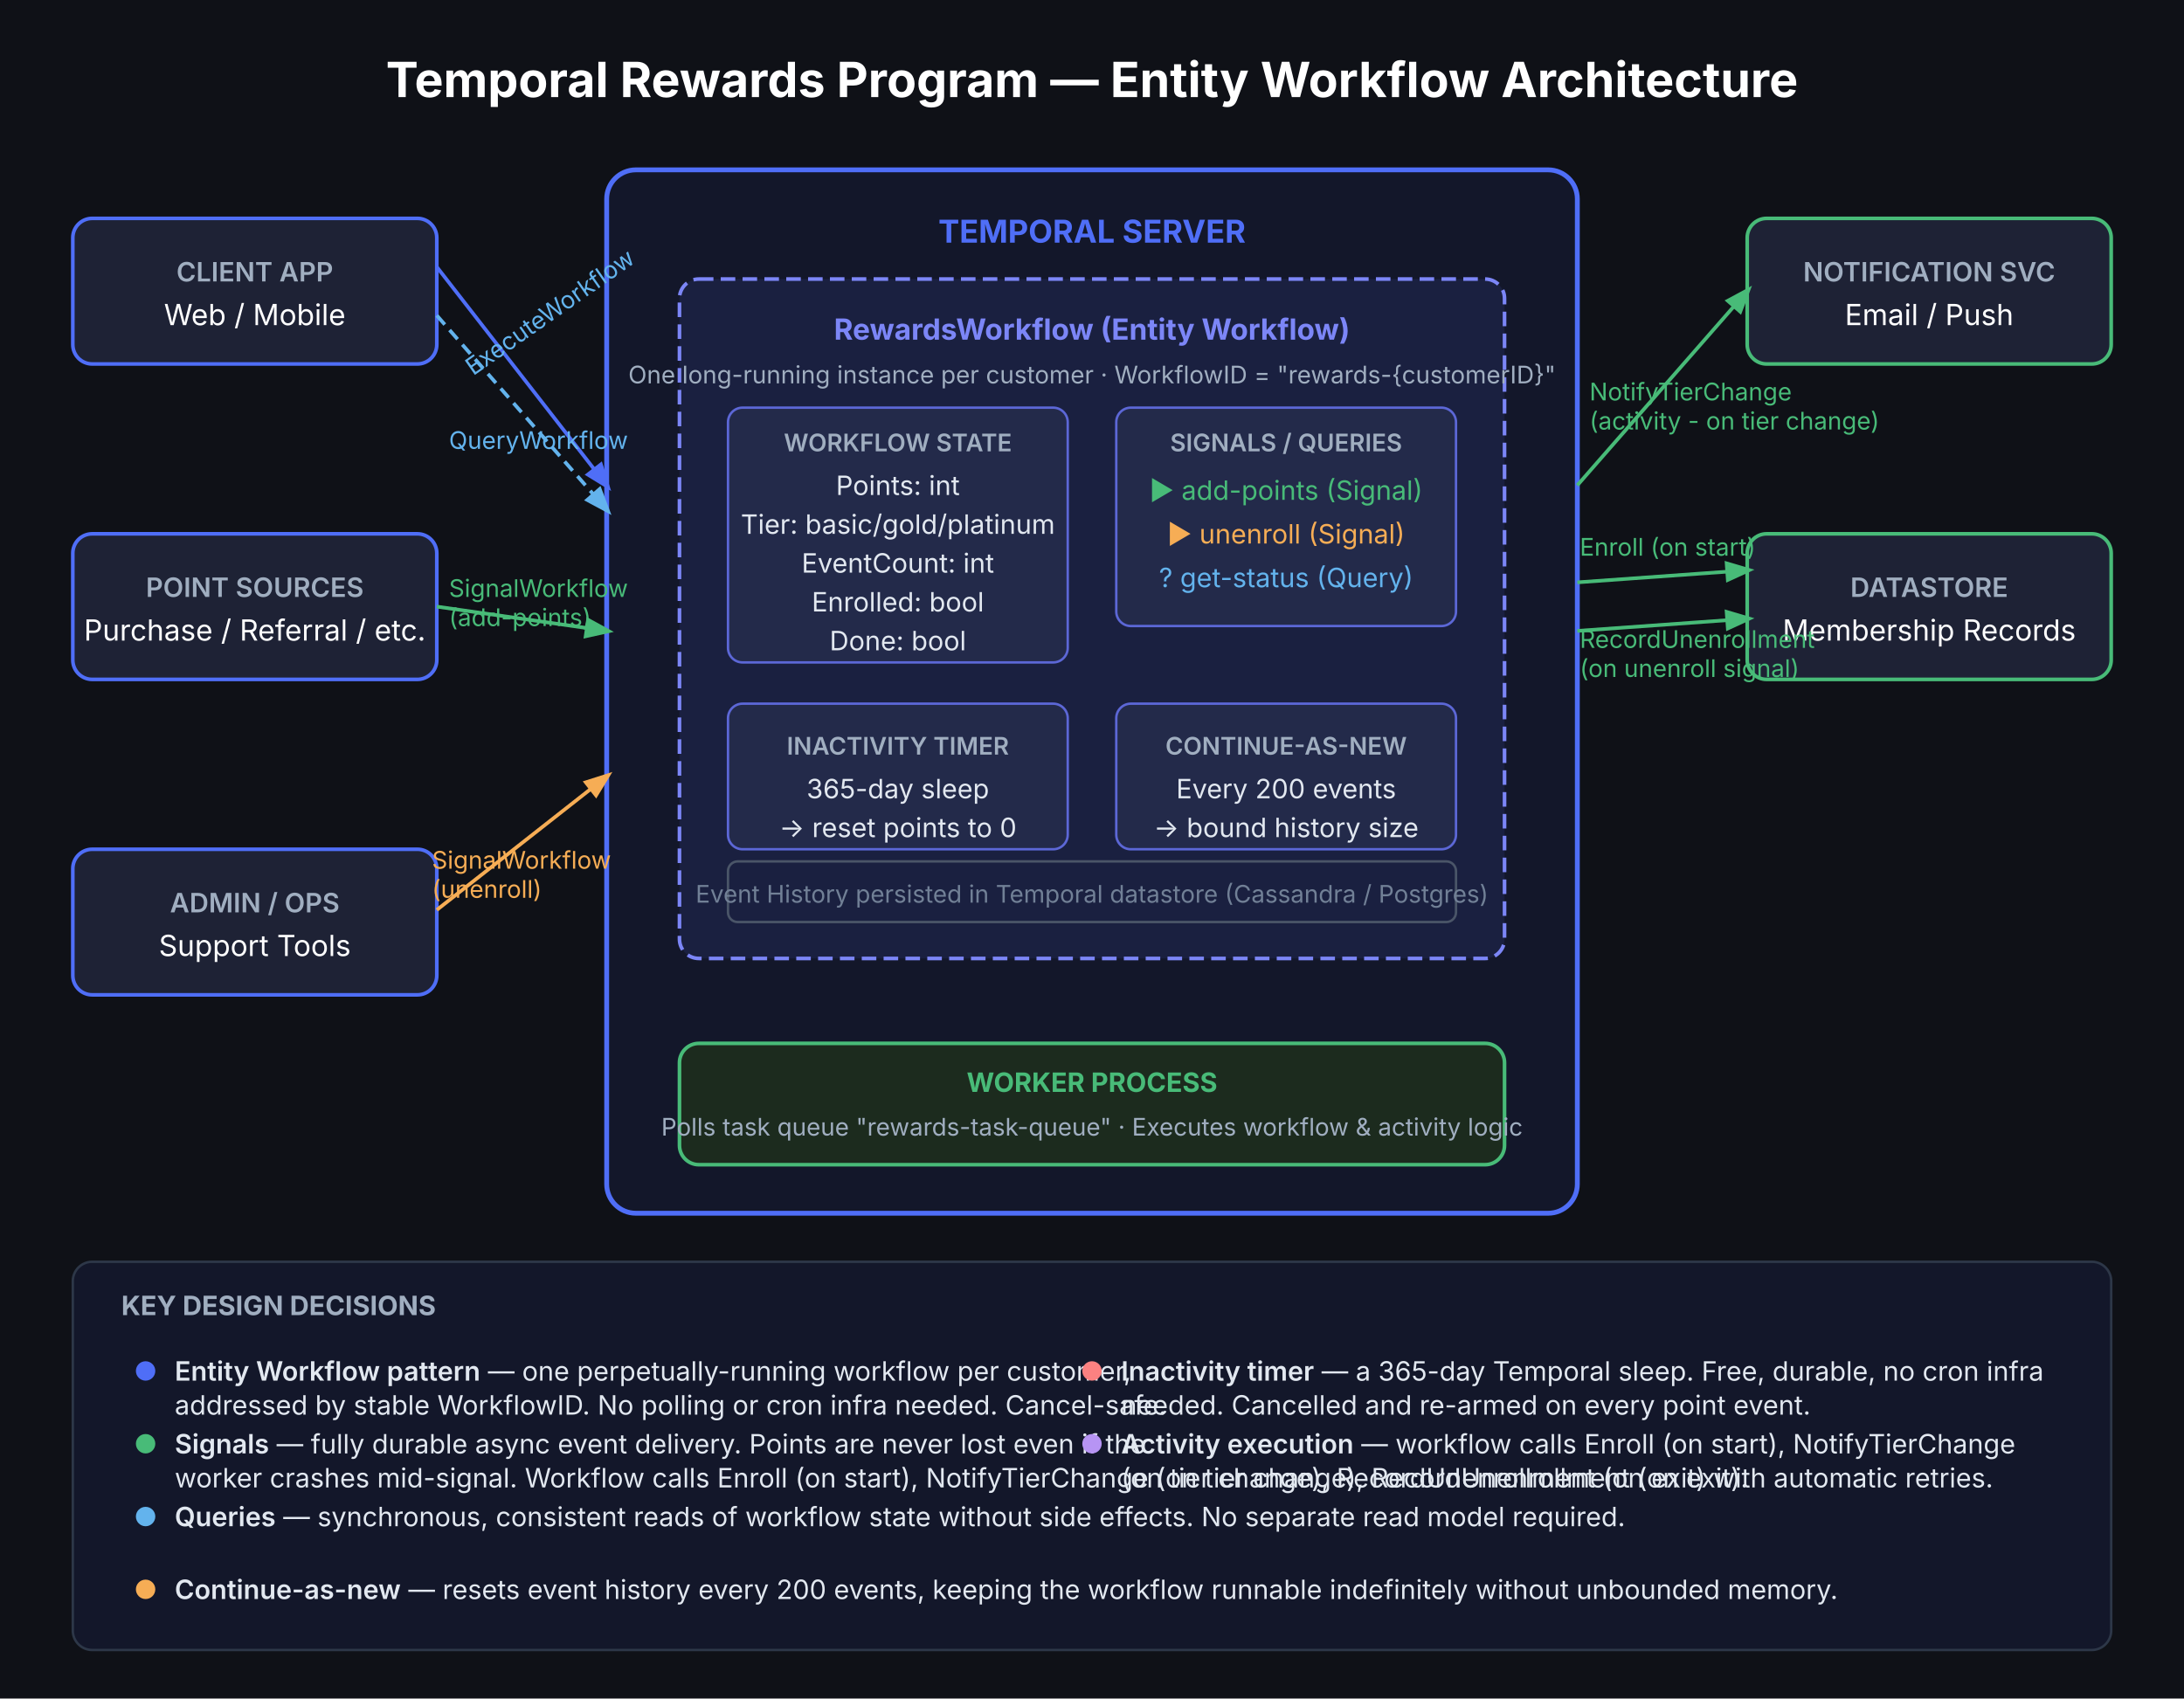
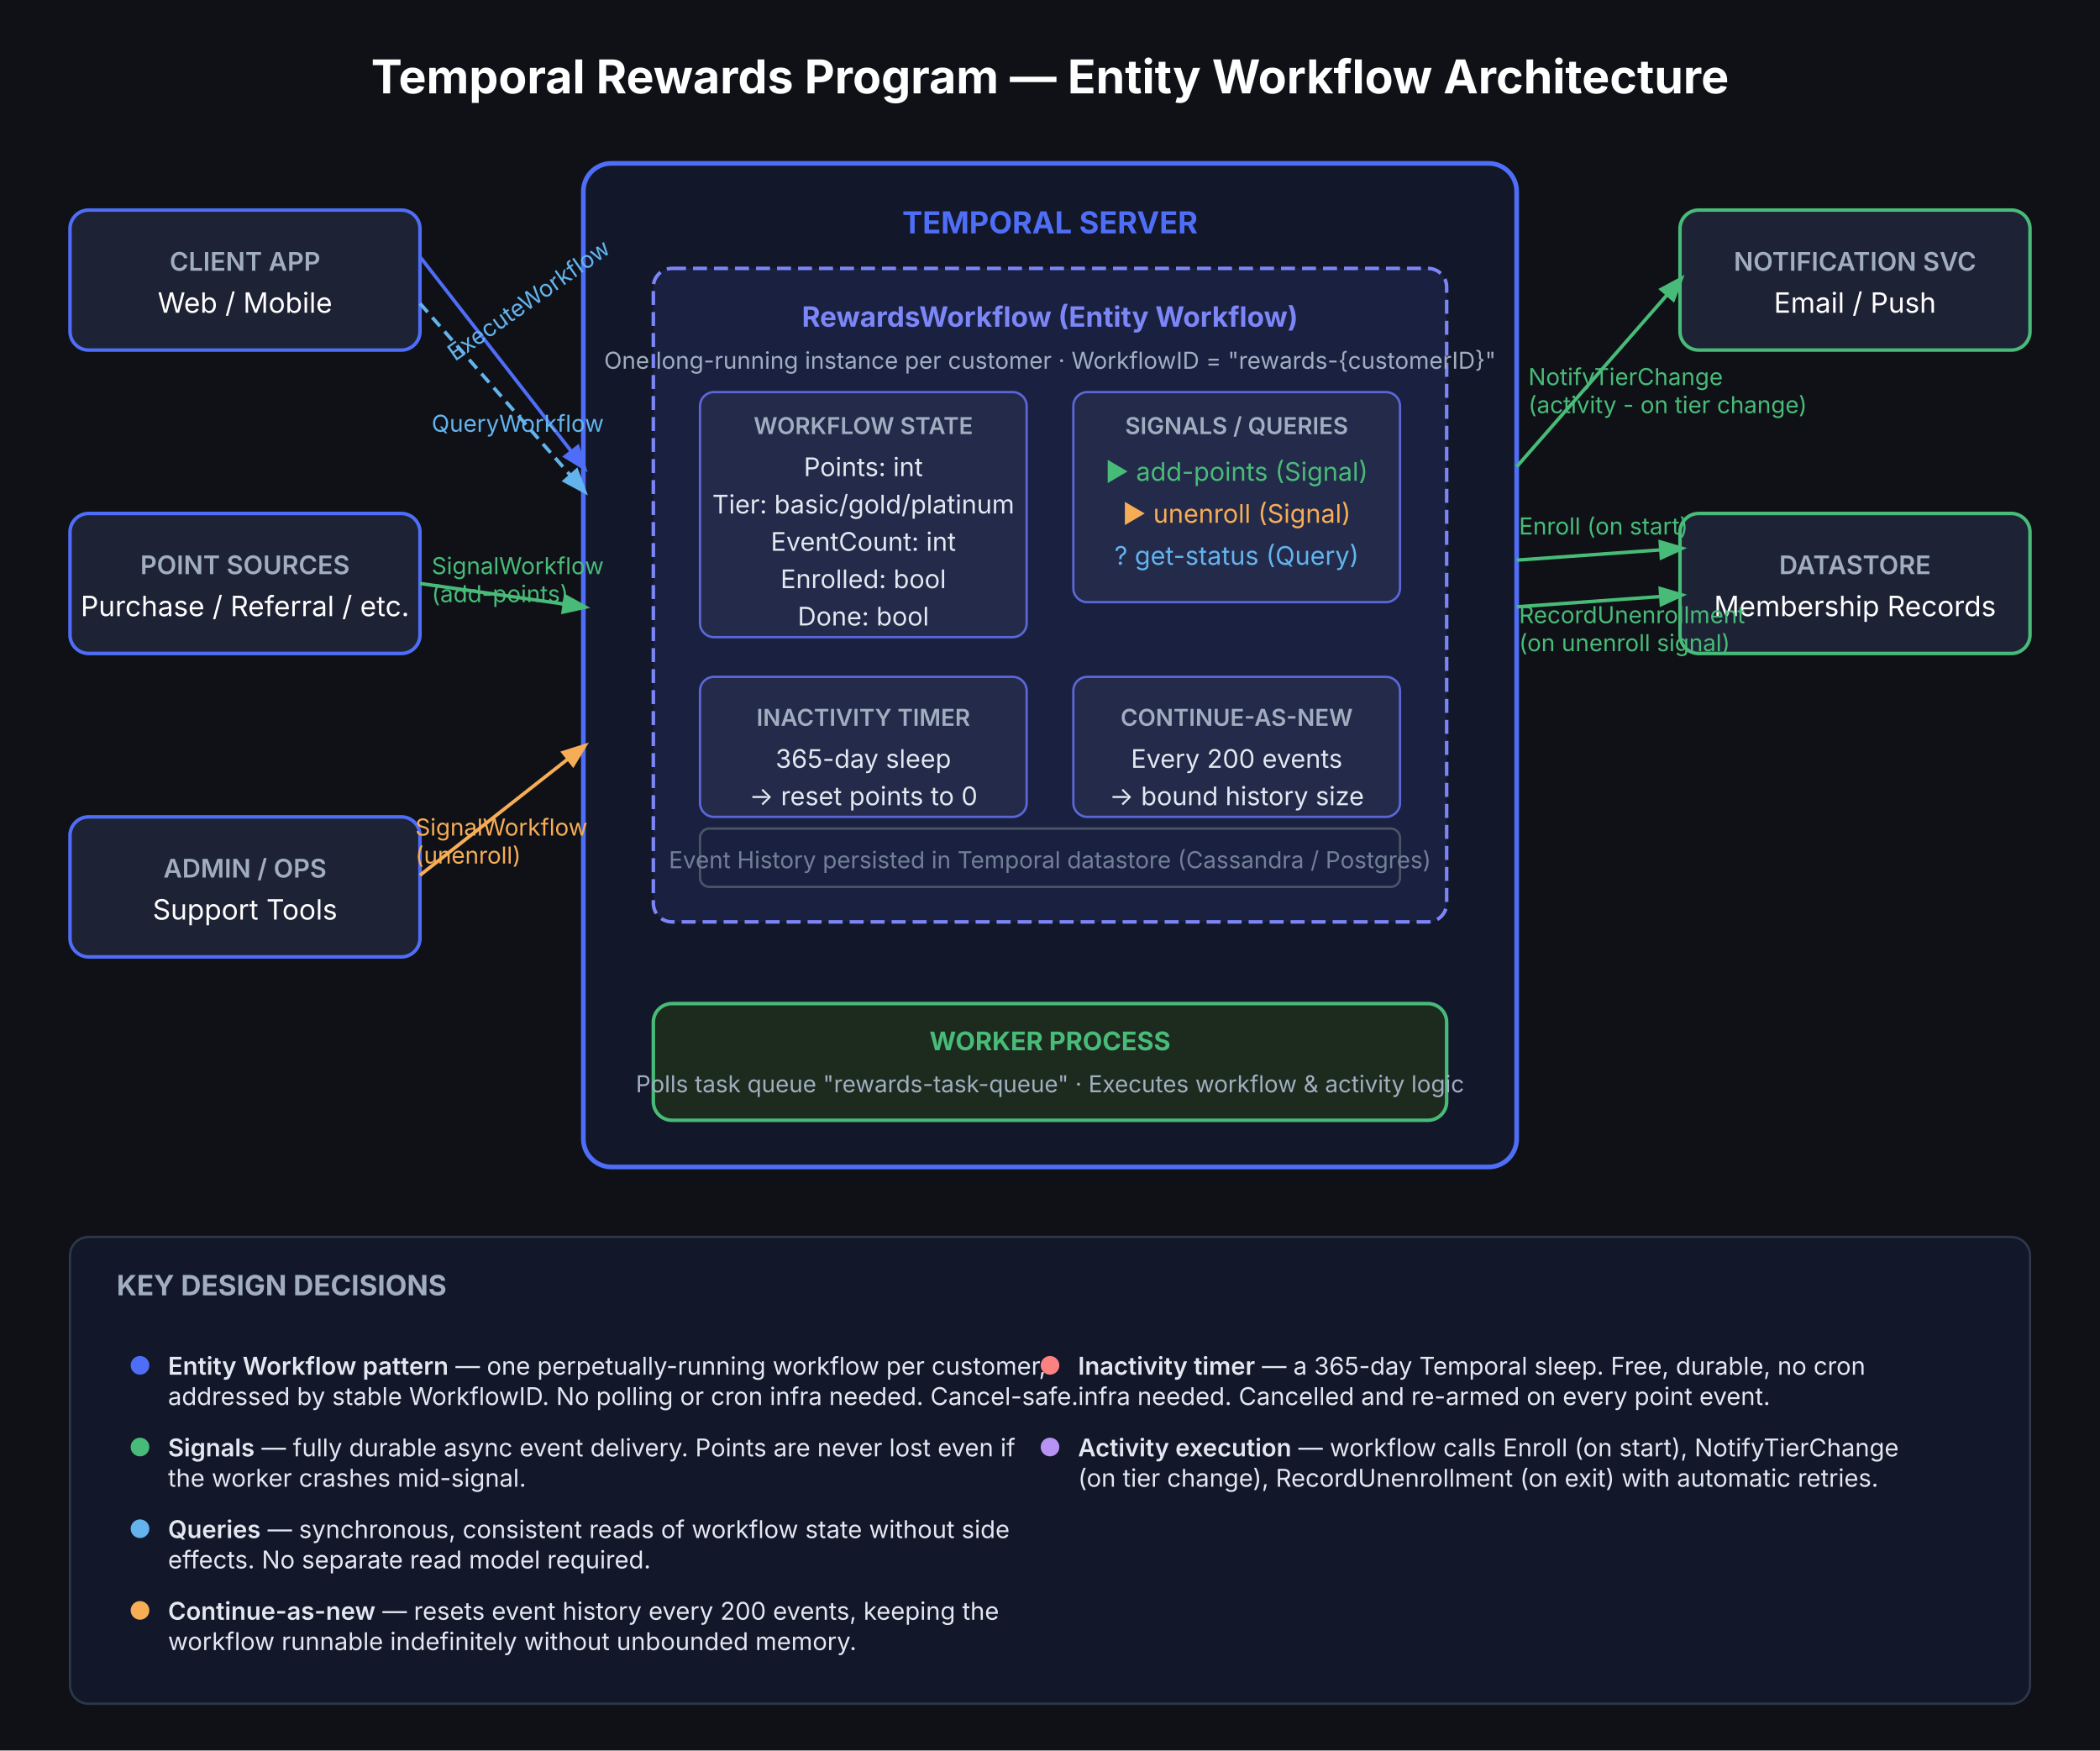
- <svg xmlns="http://www.w3.org/2000/svg" viewBox="0 0 900 700" font-family="Inter, Segoe UI, sans-serif">
-   <rect width="900" height="700" fill="#0f1117" />
+ <svg xmlns="http://www.w3.org/2000/svg" viewBox="0 0 900 750" font-family="Inter, Segoe UI, sans-serif">
+   <rect width="900" height="750" fill="#0f1117" />
  <text x="450" y="40" text-anchor="middle" fill="#ffffff" font-size="20" font-weight="700">Temporal Rewards Program — Entity Workflow Architecture</text>
  <rect x="30" y="90" width="150" height="60" rx="8" fill="#1e2235" stroke="#4f6ef7" stroke-width="1.5" />
  <text x="105" y="116" text-anchor="middle" fill="#a0aec0" font-size="11" font-weight="600">CLIENT APP</text>
  <text x="105" y="134" text-anchor="middle" fill="#ffffff" font-size="12">Web / Mobile</text>
  <rect x="30" y="220" width="150" height="60" rx="8" fill="#1e2235" stroke="#4f6ef7" stroke-width="1.5" />
  <text x="105" y="246" text-anchor="middle" fill="#a0aec0" font-size="11" font-weight="600">POINT SOURCES</text>
  <text x="105" y="264" text-anchor="middle" fill="#ffffff" font-size="12">Purchase / Referral / etc.</text>
  <rect x="30" y="350" width="150" height="60" rx="8" fill="#1e2235" stroke="#4f6ef7" stroke-width="1.5" />
  <text x="105" y="376" text-anchor="middle" fill="#a0aec0" font-size="11" font-weight="600">ADMIN / OPS</text>
  <text x="105" y="394" text-anchor="middle" fill="#ffffff" font-size="12">Support Tools</text>
  <rect x="250" y="70" width="400" height="430" rx="12" fill="#13172a" stroke="#4f6ef7" stroke-width="2" />
  <text x="450" y="100" text-anchor="middle" fill="#4f6ef7" font-size="13" font-weight="700">TEMPORAL SERVER</text>
  <rect x="280" y="115" width="340" height="280" rx="8" fill="#1a2040" stroke="#7c86f7" stroke-width="1.5" stroke-dasharray="6,3" />
  <text x="450" y="140" text-anchor="middle" fill="#7c86f7" font-size="12" font-weight="700">RewardsWorkflow (Entity Workflow)</text>
  <text x="450" y="158" text-anchor="middle" fill="#a0aec0" font-size="10">One long-running instance per customer  ·  WorkflowID = "rewards-{customerID}"</text>
  <rect x="300" y="168" width="140" height="105" rx="6" fill="#232a4a" stroke="#5c67d6" stroke-width="1" />
  <text x="370" y="186" text-anchor="middle" fill="#a0aec0" font-size="10" font-weight="600">WORKFLOW STATE</text>
  <text x="370" y="204" text-anchor="middle" fill="#e2e8f0" font-size="11">Points: int</text>
  <text x="370" y="220" text-anchor="middle" fill="#e2e8f0" font-size="11">Tier: basic/gold/platinum</text>
  <text x="370" y="236" text-anchor="middle" fill="#e2e8f0" font-size="11">EventCount: int</text>
  <text x="370" y="252" text-anchor="middle" fill="#e2e8f0" font-size="11">Enrolled: bool</text>
  <text x="370" y="268" text-anchor="middle" fill="#e2e8f0" font-size="11">Done: bool</text>
  <rect x="460" y="168" width="140" height="90" rx="6" fill="#232a4a" stroke="#5c67d6" stroke-width="1" />
  <text x="530" y="186" text-anchor="middle" fill="#a0aec0" font-size="10" font-weight="600">SIGNALS / QUERIES</text>
  <text x="530" y="206" text-anchor="middle" fill="#48bb78" font-size="11">▶ add-points (Signal)</text>
  <text x="530" y="224" text-anchor="middle" fill="#f6ad55" font-size="11">▶ unenroll (Signal)</text>
  <text x="530" y="242" text-anchor="middle" fill="#63b3ed" font-size="11">? get-status (Query)</text>
  <rect x="300" y="290" width="140" height="60" rx="6" fill="#232a4a" stroke="#5c67d6" stroke-width="1" />
  <text x="370" y="311" text-anchor="middle" fill="#a0aec0" font-size="10" font-weight="600">INACTIVITY TIMER</text>
  <text x="370" y="329" text-anchor="middle" fill="#e2e8f0" font-size="11">365-day sleep</text>
  <text x="370" y="345" text-anchor="middle" fill="#e2e8f0" font-size="11">→ reset points to 0</text>
  <rect x="460" y="290" width="140" height="60" rx="6" fill="#232a4a" stroke="#5c67d6" stroke-width="1" />
  <text x="530" y="311" text-anchor="middle" fill="#a0aec0" font-size="10" font-weight="600">CONTINUE-AS-NEW</text>
  <text x="530" y="329" text-anchor="middle" fill="#e2e8f0" font-size="11">Every 200 events</text>
  <text x="530" y="345" text-anchor="middle" fill="#e2e8f0" font-size="11">→ bound history size</text>
  <rect x="300" y="355" width="300" height="25" rx="4" fill="#1a2040" stroke="#4a5568" stroke-width="1" />
  <text x="450" y="372" text-anchor="middle" fill="#718096" font-size="10">Event History persisted in Temporal datastore (Cassandra / Postgres)</text>
  <rect x="280" y="430" width="340" height="50" rx="8" fill="#1c2b1e" stroke="#48bb78" stroke-width="1.5" />
  <text x="450" y="450" text-anchor="middle" fill="#48bb78" font-size="11" font-weight="700">WORKER PROCESS</text>
  <text x="450" y="468" text-anchor="middle" fill="#a0aec0" font-size="10">Polls task queue "rewards-task-queue" · Executes workflow &amp; activity logic</text>
  <rect x="720" y="90" width="150" height="60" rx="8" fill="#1e2235" stroke="#48bb78" stroke-width="1.5" />
  <text x="795" y="116" text-anchor="middle" fill="#a0aec0" font-size="11" font-weight="600">NOTIFICATION SVC</text>
  <text x="795" y="134" text-anchor="middle" fill="#ffffff" font-size="12">Email / Push</text>
  <rect x="720" y="220" width="150" height="60" rx="8" fill="#1e2235" stroke="#48bb78" stroke-width="1.5" />
  <text x="795" y="246" text-anchor="middle" fill="#a0aec0" font-size="11" font-weight="600">DATASTORE</text>
  <text x="795" y="264" text-anchor="middle" fill="#ffffff" font-size="12">Membership Records</text>
  <line x1="180" y1="110" x2="250" y2="200" stroke="#4f6ef7" stroke-width="1.5" marker-end="url(#arr-blue)" />
  <text x="195" y="155" fill="#63b3ed" font-size="10" transform="rotate(-35,195,155)">ExecuteWorkflow</text>
  <line x1="180" y1="130" x2="250" y2="210" stroke="#63b3ed" stroke-width="1.5" stroke-dasharray="5,3" marker-end="url(#arr-lightblue)" />
  <text x="185" y="185" fill="#63b3ed" font-size="10">QueryWorkflow</text>
  <line x1="180" y1="250" x2="250" y2="260" stroke="#48bb78" stroke-width="1.5" marker-end="url(#arr-green)" />
  <text x="185" y="246" fill="#48bb78" font-size="10">SignalWorkflow</text>
  <text x="185" y="258" fill="#48bb78" font-size="10">(add-points)</text>
  <line x1="180" y1="375" x2="250" y2="320" stroke="#f6ad55" stroke-width="1.5" marker-end="url(#arr-orange)" />
  <text x="178" y="358" fill="#f6ad55" font-size="10">SignalWorkflow</text>
  <text x="178" y="370" fill="#f6ad55" font-size="10">(unenroll)</text>
  <line x1="650" y1="200" x2="720" y2="120" stroke="#48bb78" stroke-width="1.5" marker-end="url(#arr-green)" />
  <text x="655" y="165" fill="#48bb78" font-size="10">NotifyTierChange</text>
  <text x="655" y="177" fill="#48bb78" font-size="10">(activity - on tier change)</text>
  <line x1="650" y1="240" x2="720" y2="235" stroke="#48bb78" stroke-width="1.5" marker-end="url(#arr-green)" />
  <text x="651" y="229" fill="#48bb78" font-size="10">Enroll (on start)</text>
  <line x1="650" y1="260" x2="720" y2="255" stroke="#48bb78" stroke-width="1.5" marker-end="url(#arr-green)" />
  <text x="651" y="267" fill="#48bb78" font-size="10">RecordUnenrollment</text>
  <text x="651" y="279" fill="#48bb78" font-size="10">(on unenroll signal)</text>
-   <rect x="30" y="520" width="840" height="160" rx="8" fill="#13172a" stroke="#2d3748" stroke-width="1" />
-   <text x="50" y="542" fill="#a0aec0" font-size="11" font-weight="700">KEY DESIGN DECISIONS</text>
-   <circle cx="60" cy="565" r="4" fill="#4f6ef7" />
-   <text x="72" y="569" fill="#e2e8f0" font-size="11">
+   <rect x="30" y="530" width="840" height="200" rx="8" fill="#13172a" stroke="#2d3748" stroke-width="1" />
+   <text x="50" y="555" fill="#a0aec0" font-size="12" font-weight="700">KEY DESIGN DECISIONS</text>
+   <circle cx="60" cy="585" r="4" fill="#4f6ef7" />
+   <text x="72" y="589" fill="#e2e8f0" font-size="10.5">
    <tspan font-weight="600">Entity Workflow pattern</tspan> — one perpetually-running workflow per customer,
-     <tspan x="72" dy="14">addressed by stable WorkflowID. No polling or cron infra needed. Cancel-safe.</tspan>
+     <tspan x="72" dy="13">addressed by stable WorkflowID. No polling or cron infra needed. Cancel-safe.</tspan>
  </text>
-   <circle cx="60" cy="595" r="4" fill="#48bb78" />
-   <text x="72" y="599" fill="#e2e8f0" font-size="11">
-     <tspan font-weight="600">Signals</tspan> — fully durable async event delivery. Points are never lost even if the
-     <tspan x="72" dy="14">worker crashes mid-signal. Workflow calls Enroll (on start), NotifyTierChange (on tier change), RecordUnenrollment (on exit).</tspan>
+   <circle cx="60" cy="620" r="4" fill="#48bb78" />
+   <text x="72" y="624" fill="#e2e8f0" font-size="10.5">
+     <tspan font-weight="600">Signals</tspan> — fully durable async event delivery. Points are never lost even if
+     <tspan x="72" dy="13">the worker crashes mid-signal.</tspan>
  </text>
-   <circle cx="60" cy="625" r="4" fill="#63b3ed" />
-   <text x="72" y="629" fill="#e2e8f0" font-size="11">
-     <tspan font-weight="600">Queries</tspan> — synchronous, consistent reads of workflow state without side effects. No separate read model required.
+   <circle cx="60" cy="655" r="4" fill="#63b3ed" />
+   <text x="72" y="659" fill="#e2e8f0" font-size="10.5">
+     <tspan font-weight="600">Queries</tspan> — synchronous, consistent reads of workflow state without side
+     <tspan x="72" dy="13">effects. No separate read model required.</tspan>
  </text>
-   <circle cx="60" cy="655" r="4" fill="#f6ad55" />
-   <text x="72" y="659" fill="#e2e8f0" font-size="11">
-     <tspan font-weight="600">Continue-as-new</tspan> — resets event history every 200 events, keeping the workflow runnable indefinitely without unbounded memory.
+   <circle cx="60" cy="690" r="4" fill="#f6ad55" />
+   <text x="72" y="694" fill="#e2e8f0" font-size="10.5">
+     <tspan font-weight="600">Continue-as-new</tspan> — resets event history every 200 events, keeping the
+     <tspan x="72" dy="13">workflow runnable indefinitely without unbounded memory.</tspan>
  </text>
-   <circle cx="450" cy="565" r="4" fill="#fc8181" />
-   <text x="462" y="569" fill="#e2e8f0" font-size="11">
-     <tspan font-weight="600">Inactivity timer</tspan> — a 365-day Temporal sleep. Free, durable, no cron infra
-     <tspan x="462" dy="14">needed. Cancelled and re-armed on every point event.</tspan>
+   <circle cx="450" cy="585" r="4" fill="#fc8181" />
+   <text x="462" y="589" fill="#e2e8f0" font-size="10.5">
+     <tspan font-weight="600">Inactivity timer</tspan> — a 365-day Temporal sleep. Free, durable, no cron
+     <tspan x="462" dy="13">infra needed. Cancelled and re-armed on every point event.</tspan>
  </text>
-   <circle cx="450" cy="595" r="4" fill="#b794f4" />
-   <text x="462" y="599" fill="#e2e8f0" font-size="11">
+   <circle cx="450" cy="620" r="4" fill="#b794f4" />
+   <text x="462" y="624" fill="#e2e8f0" font-size="10.5">
    <tspan font-weight="600">Activity execution</tspan> — workflow calls Enroll (on start), NotifyTierChange
-     <tspan x="462" dy="14">(on tier change), RecordUnenrollment (on exit) with automatic retries.</tspan>
+     <tspan x="462" dy="13">(on tier change), RecordUnenrollment (on exit) with automatic retries.</tspan>
  </text>
  <defs>
    <marker id="arr-blue" markerWidth="8" markerHeight="8" refX="6" refY="3" orient="auto">
      <path d="M0,0 L0,6 L8,3 z" fill="#4f6ef7" />
    </marker>
    <marker id="arr-green" markerWidth="8" markerHeight="8" refX="6" refY="3" orient="auto">
      <path d="M0,0 L0,6 L8,3 z" fill="#48bb78" />
    </marker>
    <marker id="arr-orange" markerWidth="8" markerHeight="8" refX="6" refY="3" orient="auto">
      <path d="M0,0 L0,6 L8,3 z" fill="#f6ad55" />
    </marker>
    <marker id="arr-lightblue" markerWidth="8" markerHeight="8" refX="6" refY="3" orient="auto">
      <path d="M0,0 L0,6 L8,3 z" fill="#63b3ed" />
    </marker>
  </defs>
</svg>
